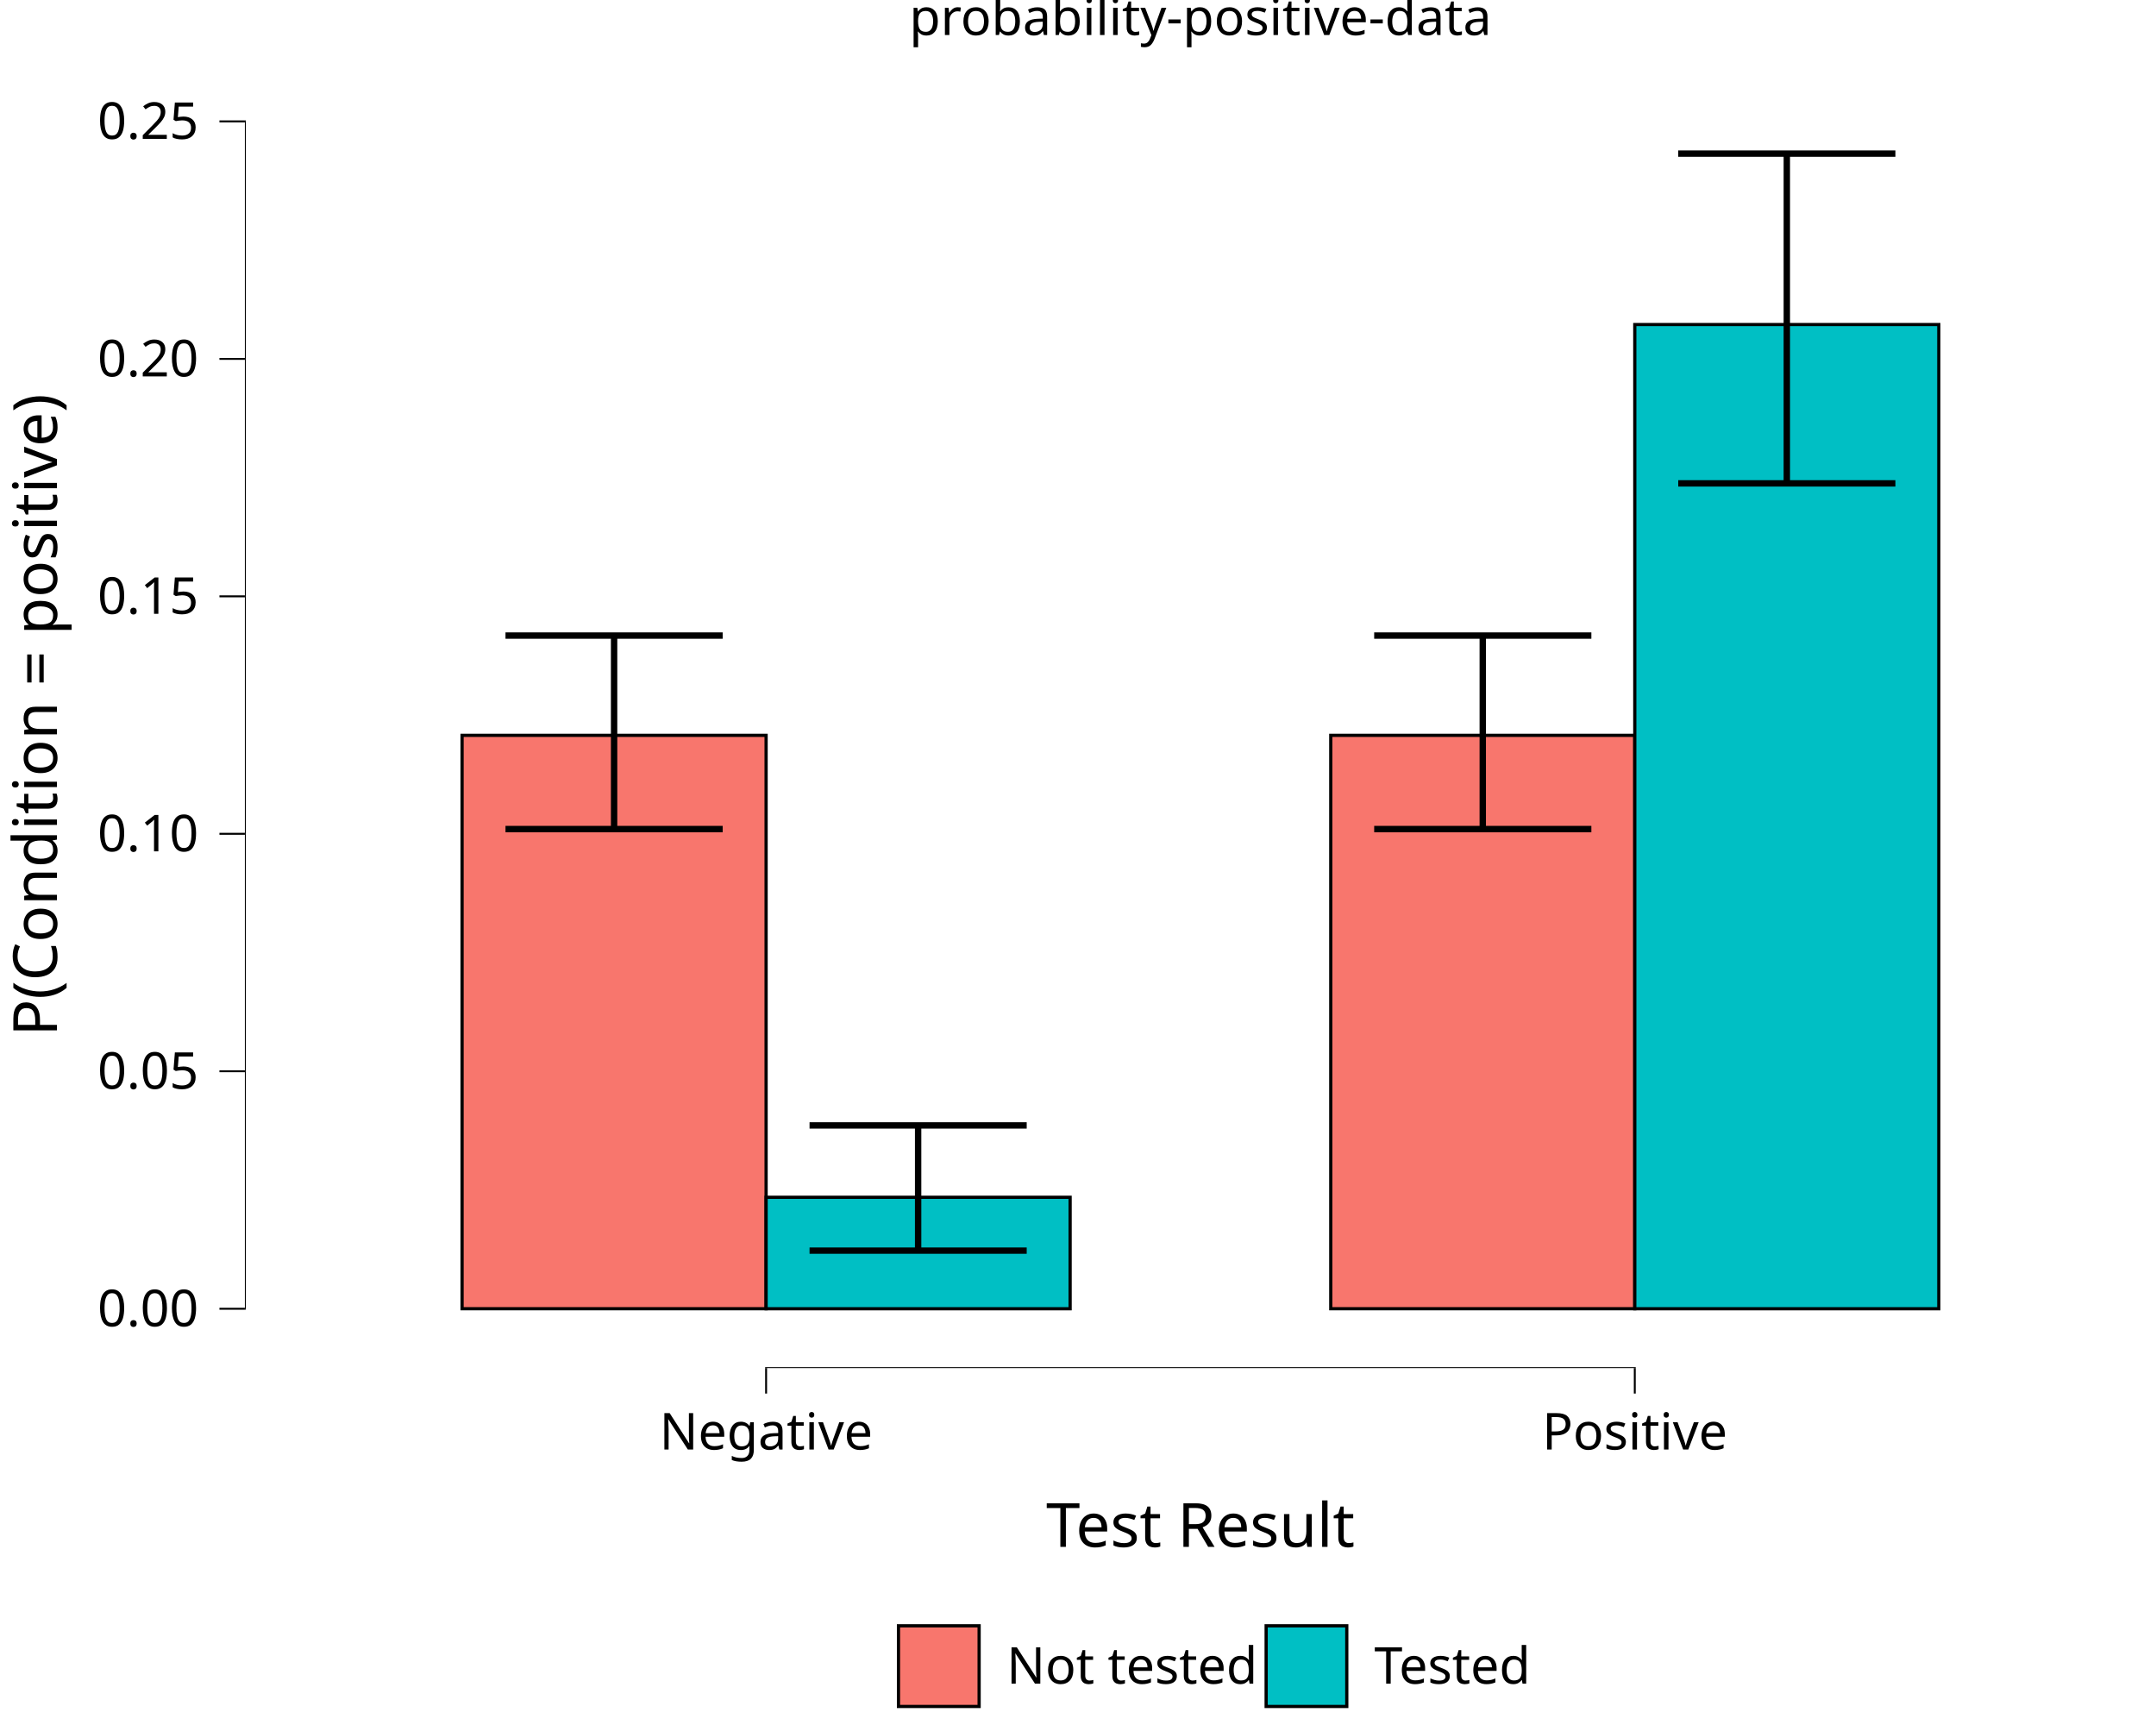
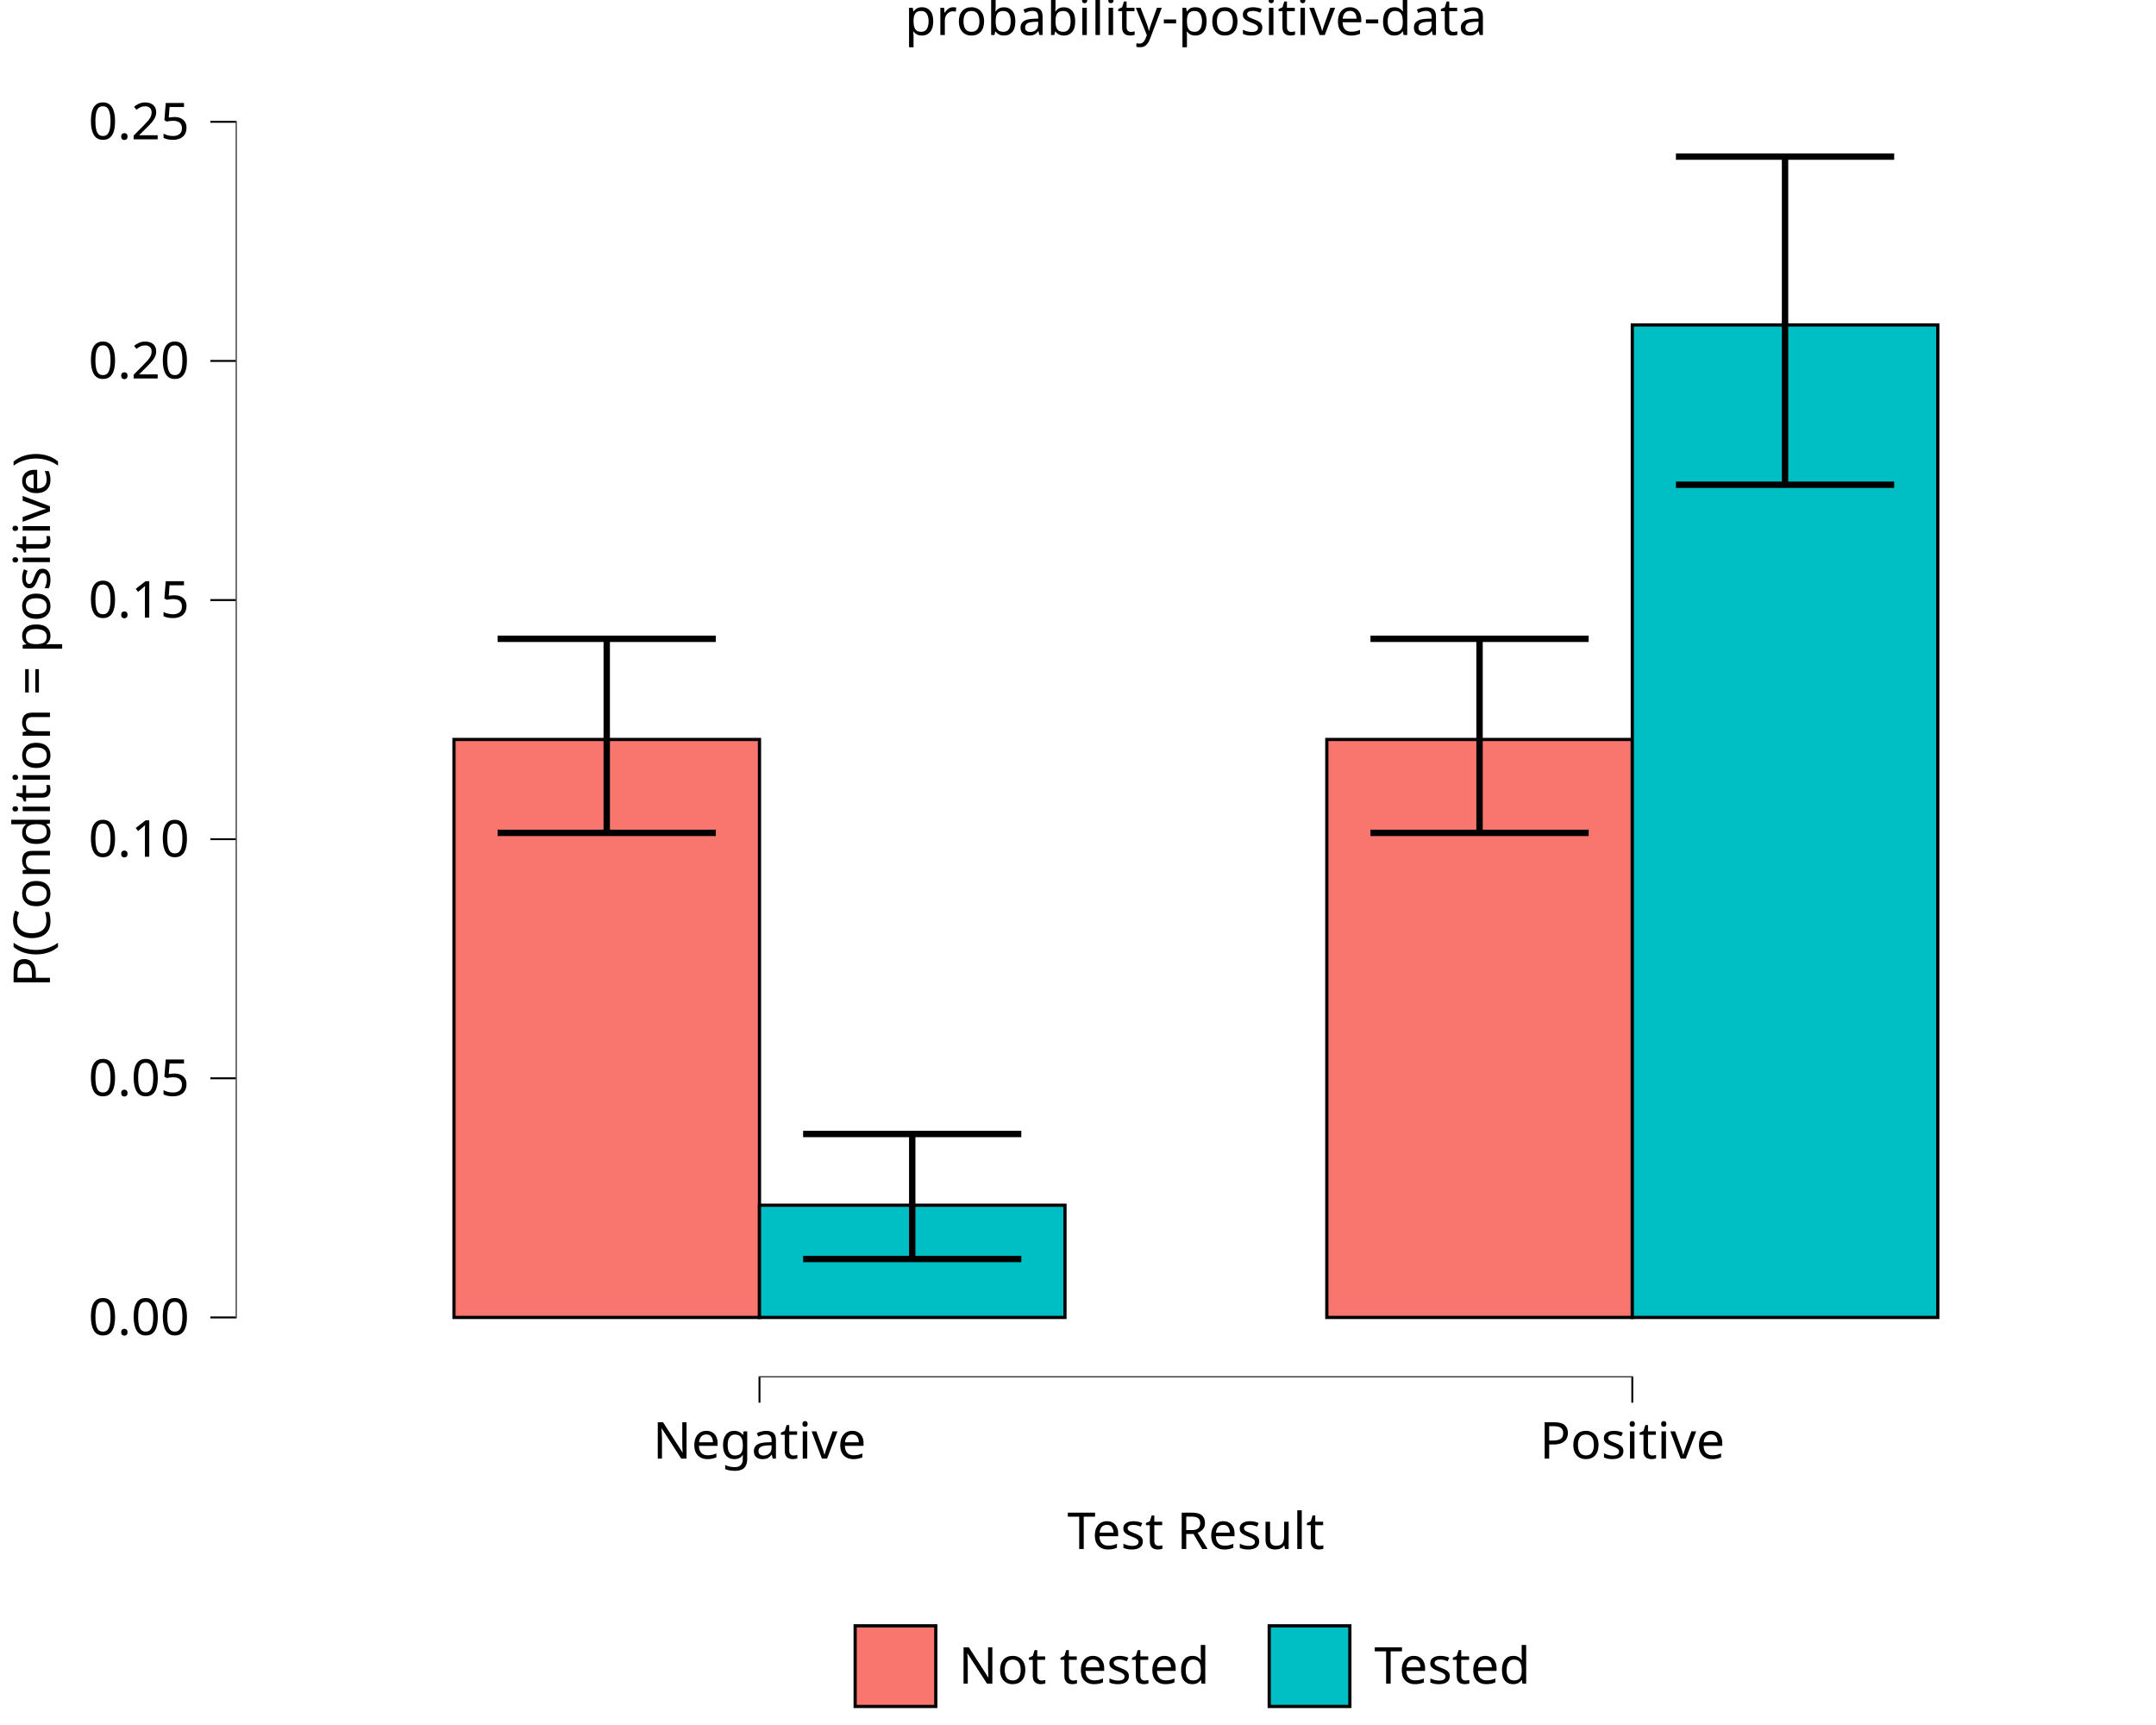
<svg xmlns="http://www.w3.org/2000/svg" class="svglite" data-engine-version="2.0" width="720.00pt" height="576.00pt" viewBox="0 0 720.00 576.00">
  <defs>
    <style type="text/css">
    .svglite line, .svglite polyline, .svglite polygon, .svglite path, .svglite rect, .svglite circle {
      fill: none;
      stroke: #000000;
      stroke-linecap: round;
      stroke-linejoin: round;
      stroke-miterlimit: 10.00;
    }
  </style>
  </defs>
  <rect width="100%" height="100%" style="stroke: none; fill: #FFFFFF;" />
  <defs>
    <clipPath id="cpMC4wMHw3MjAuMDB8MC4wMHw1NzYuMDA=">
      <rect x="0.00" y="0.00" width="720.00" height="576.00" />
    </clipPath>
  </defs>
  <g clip-path="url(#cpMC4wMHw3MjAuMDB8MC4wMHw1NzYuMDA=)">
-     <rect x="0.00" y="0.00" width="720.00" height="576.00" style="stroke-width: 10.67; stroke: none;" />
+     <rect x="-0" y="0.00" width="720.00" height="576.00" style="stroke-width: 10.67; stroke: none;" />
  </g>
  <defs>
-     <clipPath id="cpODEuNzh8NzIwLjAwfDIwLjcxfDQ1Ni44Mw==">
-       <rect x="81.78" y="20.71" width="638.22" height="436.12" />
+     <clipPath id="cpNzguNzR8NzIwLjAwfDIwLjcxfDQ1OS44OA==">
+       <rect x="78.74" y="20.71" width="641.26" height="439.17" />
    </clipPath>
  </defs>
-   <g clip-path="url(#cpODEuNzh8NzIwLjAwfDIwLjcxfDQ1Ni44Mw==)">
-     <rect x="81.78" y="20.71" width="638.22" height="436.12" style="stroke-width: 10.67; stroke: none;" />
-     <rect x="154.31" y="245.54" width="101.53" height="191.46" style="stroke-width: 1.07; stroke-linecap: butt; stroke-linejoin: miter; fill: #F8766D;" />
-     <rect x="255.84" y="399.79" width="101.53" height="37.22" style="stroke-width: 1.07; stroke-linecap: butt; stroke-linejoin: miter; fill: #00BFC4;" />
-     <rect x="444.41" y="245.54" width="101.53" height="191.46" style="stroke-width: 1.07; stroke-linecap: butt; stroke-linejoin: miter; fill: #F8766D;" />
-     <rect x="545.94" y="108.37" width="101.53" height="328.64" style="stroke-width: 1.07; stroke-linecap: butt; stroke-linejoin: miter; fill: #00BFC4;" />
-     <polyline points="168.81,212.23 241.34,212.23 " style="stroke-width: 2.13; stroke-linecap: butt;" />
-     <polyline points="205.08,212.23 205.08,276.84 " style="stroke-width: 2.13; stroke-linecap: butt;" />
-     <polyline points="168.81,276.84 241.34,276.84 " style="stroke-width: 2.13; stroke-linecap: butt;" />
-     <polyline points="270.35,375.80 342.87,375.80 " style="stroke-width: 2.13; stroke-linecap: butt;" />
-     <polyline points="306.61,375.80 306.61,417.60 " style="stroke-width: 2.13; stroke-linecap: butt;" />
-     <polyline points="270.35,417.60 342.87,417.60 " style="stroke-width: 2.13; stroke-linecap: butt;" />
-     <polyline points="458.91,212.23 531.44,212.23 " style="stroke-width: 2.13; stroke-linecap: butt;" />
-     <polyline points="495.17,212.23 495.17,276.84 " style="stroke-width: 2.13; stroke-linecap: butt;" />
-     <polyline points="458.91,276.84 531.44,276.84 " style="stroke-width: 2.13; stroke-linecap: butt;" />
-     <polyline points="560.45,51.30 632.97,51.30 " style="stroke-width: 2.13; stroke-linecap: butt;" />
-     <polyline points="596.71,51.30 596.71,161.40 " style="stroke-width: 2.13; stroke-linecap: butt;" />
-     <polyline points="560.45,161.40 632.97,161.40 " style="stroke-width: 2.13; stroke-linecap: butt;" />
-     <line x1="255.52" y1="456.83" x2="546.26" y2="456.83" style="stroke-width: 0.64; stroke-linecap: butt;" />
-     <line x1="81.78" y1="437.32" x2="81.78" y2="40.21" style="stroke-width: 0.64; stroke-linecap: butt;" />
-     <rect x="81.78" y="20.71" width="638.22" height="436.12" style="stroke-width: 0.00; stroke: none;" />
+   <g clip-path="url(#cpNzguNzR8NzIwLjAwfDIwLjcxfDQ1OS44OA==)">
+     <rect x="78.74" y="20.71" width="641.26" height="439.17" style="stroke-width: 10.67; stroke: none;" />
+     <rect x="151.61" y="246.92" width="102.02" height="192.99" style="stroke-width: 1.07; stroke-linecap: butt; stroke-linejoin: miter; fill: #F8766D;" />
+     <rect x="253.63" y="402.44" width="102.02" height="37.47" style="stroke-width: 1.07; stroke-linecap: butt; stroke-linejoin: miter; fill: #00BFC4;" />
+     <rect x="443.09" y="246.92" width="102.02" height="192.99" style="stroke-width: 1.07; stroke-linecap: butt; stroke-linejoin: miter; fill: #F8766D;" />
+     <rect x="545.11" y="108.50" width="102.02" height="331.41" style="stroke-width: 1.07; stroke-linecap: butt; stroke-linejoin: miter; fill: #00BFC4;" />
+     <polyline points="166.18,213.30 239.05,213.30 " style="stroke-width: 2.13; stroke-linecap: butt;" />
+     <polyline points="202.62,213.30 202.62,278.11 " style="stroke-width: 2.13; stroke-linecap: butt;" />
+     <polyline points="166.18,278.11 239.05,278.11 " style="stroke-width: 2.13; stroke-linecap: butt;" />
+     <polyline points="268.20,378.66 341.07,378.66 " style="stroke-width: 2.13; stroke-linecap: butt;" />
+     <polyline points="304.64,378.66 304.64,420.39 " style="stroke-width: 2.13; stroke-linecap: butt;" />
+     <polyline points="268.20,420.39 341.07,420.39 " style="stroke-width: 2.13; stroke-linecap: butt;" />
+     <polyline points="457.67,213.30 530.54,213.30 " style="stroke-width: 2.13; stroke-linecap: butt;" />
+     <polyline points="494.10,213.30 494.10,278.11 " style="stroke-width: 2.13; stroke-linecap: butt;" />
+     <polyline points="457.67,278.11 530.54,278.11 " style="stroke-width: 2.13; stroke-linecap: butt;" />
+     <polyline points="559.68,52.29 632.56,52.29 " style="stroke-width: 2.13; stroke-linecap: butt;" />
+     <polyline points="596.12,52.29 596.12,161.86 " style="stroke-width: 2.13; stroke-linecap: butt;" />
+     <polyline points="559.68,161.86 632.56,161.86 " style="stroke-width: 2.13; stroke-linecap: butt;" />
+     <line x1="253.31" y1="459.88" x2="545.43" y2="459.88" style="stroke-width: 0.64; stroke-linecap: butt;" />
+     <line x1="78.74" y1="440.23" x2="78.74" y2="40.35" style="stroke-width: 0.64; stroke-linecap: butt;" />
+     <rect x="78.74" y="20.71" width="641.26" height="439.17" style="stroke-width: 0.00; stroke: none;" />
  </g>
  <g clip-path="url(#cpMC4wMHw3MjAuMDB8MC4wMHw1NzYuMDA=)">
-     <polyline points="81.78,456.83 81.78,20.71 " style="stroke-width: 0.00; stroke: none; stroke-linecap: butt;" />
-     <text x="66.31" y="442.86" text-anchor="end" style="font-size: 17.00px; font-family: sans;" textLength="33.09px" lengthAdjust="spacingAndGlyphs">0.00</text>
-     <text x="66.31" y="363.56" text-anchor="end" style="font-size: 17.00px; font-family: sans;" textLength="33.09px" lengthAdjust="spacingAndGlyphs">0.05</text>
-     <text x="66.31" y="284.27" text-anchor="end" style="font-size: 17.00px; font-family: sans;" textLength="33.09px" lengthAdjust="spacingAndGlyphs">0.10</text>
-     <text x="66.31" y="204.97" text-anchor="end" style="font-size: 17.00px; font-family: sans;" textLength="33.09px" lengthAdjust="spacingAndGlyphs">0.15</text>
-     <text x="66.31" y="125.68" text-anchor="end" style="font-size: 17.00px; font-family: sans;" textLength="33.09px" lengthAdjust="spacingAndGlyphs">0.20</text>
-     <text x="66.31" y="46.38" text-anchor="end" style="font-size: 17.00px; font-family: sans;" textLength="33.09px" lengthAdjust="spacingAndGlyphs">0.25</text>
-     <polyline points="73.28,437.01 81.78,437.01 " style="stroke-width: 0.64; stroke-linecap: butt;" />
-     <polyline points="73.28,357.71 81.78,357.71 " style="stroke-width: 0.64; stroke-linecap: butt;" />
-     <polyline points="73.28,278.42 81.78,278.42 " style="stroke-width: 0.64; stroke-linecap: butt;" />
-     <polyline points="73.28,199.12 81.78,199.12 " style="stroke-width: 0.64; stroke-linecap: butt;" />
-     <polyline points="73.28,119.83 81.78,119.83 " style="stroke-width: 0.64; stroke-linecap: butt;" />
-     <polyline points="73.28,40.53 81.78,40.53 " style="stroke-width: 0.64; stroke-linecap: butt;" />
-     <polyline points="81.78,456.83 720.00,456.83 " style="stroke-width: 0.00; stroke: none; stroke-linecap: butt;" />
-     <polyline points="255.84,465.33 255.84,456.83 " style="stroke-width: 0.64; stroke-linecap: butt;" />
-     <polyline points="545.94,465.33 545.94,456.83 " style="stroke-width: 0.64; stroke-linecap: butt;" />
-     <text x="255.84" y="484.01" text-anchor="middle" style="font-size: 17.00px; font-family: sans;" textLength="67.11px" lengthAdjust="spacingAndGlyphs">Negative</text>
-     <text x="545.94" y="484.01" text-anchor="middle" style="font-size: 17.00px; font-family: sans;" textLength="59.54px" lengthAdjust="spacingAndGlyphs">Positive</text>
-     <text x="400.89" y="516.52" text-anchor="middle" style="font-size: 20.40px; font-family: sans;" textLength="103.18px" lengthAdjust="spacingAndGlyphs">Test Result</text>
-     <text transform="translate(19.02,238.77) rotate(-90)" text-anchor="middle" style="font-size: 20.40px; font-family: sans;" textLength="205.83px" lengthAdjust="spacingAndGlyphs">P(Condition = positive)</text>
-     <rect x="285.39" y="536.69" width="231.00" height="39.31" style="stroke-width: 0.75; stroke: none;" />
-     <rect x="285.39" y="536.69" width="231.00" height="39.31" style="stroke-width: 10.67; stroke: none;" />
-     <rect x="299.34" y="542.17" width="28.35" height="28.35" style="stroke-width: 10.67; stroke: none;" />
-     <rect x="300.05" y="542.88" width="26.93" height="26.93" style="stroke-width: 1.07; stroke-linecap: butt; stroke-linejoin: miter; fill: #F8766D;" />
-     <rect x="422.12" y="542.17" width="28.35" height="28.35" style="stroke-width: 10.67; stroke: none;" />
-     <rect x="422.83" y="542.88" width="26.93" height="26.93" style="stroke-width: 1.07; stroke-linecap: butt; stroke-linejoin: miter; fill: #00BFC4;" />
-     <text x="336.15" y="562.20" style="font-size: 17.00px; font-family: sans;" textLength="77.50px" lengthAdjust="spacingAndGlyphs">Not tested</text>
-     <text x="458.94" y="562.20" style="font-size: 17.00px; font-family: sans;" textLength="51.98px" lengthAdjust="spacingAndGlyphs">Tested</text>
-     <text x="400.89" y="11.70" text-anchor="middle" style="font-size: 17.00px; font-family: sans;" textLength="179.55px" lengthAdjust="spacingAndGlyphs">probability-positive-data</text>
+     <polyline points="78.74,459.88 78.74,20.71 " style="stroke-width: 0.00; stroke: none; stroke-linecap: butt;" />
+     <text x="63.26" y="445.76" text-anchor="end" style="font-size: 17.00px; font-family: sans;" textLength="33.09px" lengthAdjust="spacingAndGlyphs">0.00</text>
+     <text x="63.26" y="365.91" text-anchor="end" style="font-size: 17.00px; font-family: sans;" textLength="33.09px" lengthAdjust="spacingAndGlyphs">0.05</text>
+     <text x="63.26" y="286.07" text-anchor="end" style="font-size: 17.00px; font-family: sans;" textLength="33.09px" lengthAdjust="spacingAndGlyphs">0.10</text>
+     <text x="63.26" y="206.22" text-anchor="end" style="font-size: 17.00px; font-family: sans;" textLength="33.09px" lengthAdjust="spacingAndGlyphs">0.15</text>
+     <text x="63.26" y="126.37" text-anchor="end" style="font-size: 17.00px; font-family: sans;" textLength="33.09px" lengthAdjust="spacingAndGlyphs">0.20</text>
+     <text x="63.26" y="46.52" text-anchor="end" style="font-size: 17.00px; font-family: sans;" textLength="33.09px" lengthAdjust="spacingAndGlyphs">0.25</text>
+     <polyline points="70.24,439.91 78.74,439.91 " style="stroke-width: 0.64; stroke-linecap: butt;" />
+     <polyline points="70.24,360.06 78.74,360.06 " style="stroke-width: 0.64; stroke-linecap: butt;" />
+     <polyline points="70.24,280.22 78.74,280.22 " style="stroke-width: 0.64; stroke-linecap: butt;" />
+     <polyline points="70.24,200.37 78.74,200.37 " style="stroke-width: 0.64; stroke-linecap: butt;" />
+     <polyline points="70.24,120.52 78.74,120.52 " style="stroke-width: 0.64; stroke-linecap: butt;" />
+     <polyline points="70.24,40.67 78.74,40.67 " style="stroke-width: 0.64; stroke-linecap: butt;" />
+     <polyline points="78.74,459.88 720.00,459.88 " style="stroke-width: 0.00; stroke: none; stroke-linecap: butt;" />
+     <polyline points="253.63,468.38 253.63,459.88 " style="stroke-width: 0.64; stroke-linecap: butt;" />
+     <polyline points="545.11,468.38 545.11,459.88 " style="stroke-width: 0.64; stroke-linecap: butt;" />
+     <text x="253.63" y="487.05" text-anchor="middle" style="font-size: 17.00px; font-family: sans;" textLength="67.11px" lengthAdjust="spacingAndGlyphs">Negative</text>
+     <text x="545.11" y="487.05" text-anchor="middle" style="font-size: 17.00px; font-family: sans;" textLength="59.54px" lengthAdjust="spacingAndGlyphs">Positive</text>
+     <text x="399.37" y="517.23" text-anchor="middle" style="font-size: 17.00px; font-family: sans;" textLength="85.99px" lengthAdjust="spacingAndGlyphs">Test Result</text>
+     <text transform="translate(16.68,240.29) rotate(-90)" text-anchor="middle" style="font-size: 17.00px; font-family: sans;" textLength="171.52px" lengthAdjust="spacingAndGlyphs">P(Condition = positive)</text>
+     <rect x="270.92" y="536.69" width="256.90" height="39.31" style="stroke-width: 0.75; stroke: none;" />
+     <rect x="270.92" y="536.69" width="256.90" height="39.31" style="stroke-width: 10.67; stroke: none;" />
+     <rect x="284.87" y="542.17" width="28.35" height="28.35" style="stroke-width: 10.67; stroke: none;" />
+     <rect x="285.58" y="542.88" width="26.93" height="26.93" style="stroke-width: 1.07; stroke-linecap: butt; stroke-linejoin: miter; fill: #F8766D;" />
+     <rect x="423.15" y="542.17" width="28.35" height="28.35" style="stroke-width: 10.67; stroke: none;" />
+     <rect x="423.86" y="542.88" width="26.93" height="26.93" style="stroke-width: 1.07; stroke-linecap: butt; stroke-linejoin: miter; fill: #00BFC4;" />
+     <text x="320.13" y="562.20" style="font-size: 17.00px; font-family: sans;" textLength="77.50px" lengthAdjust="spacingAndGlyphs">Not tested</text>
+     <text x="458.93" y="562.20" style="font-size: 17.00px; font-family: sans;" textLength="51.98px" lengthAdjust="spacingAndGlyphs">Tested</text>
+     <text x="399.37" y="11.70" text-anchor="middle" style="font-size: 17.00px; font-family: sans;" textLength="179.55px" lengthAdjust="spacingAndGlyphs">probability-positive-data</text>
  </g>
</svg>
